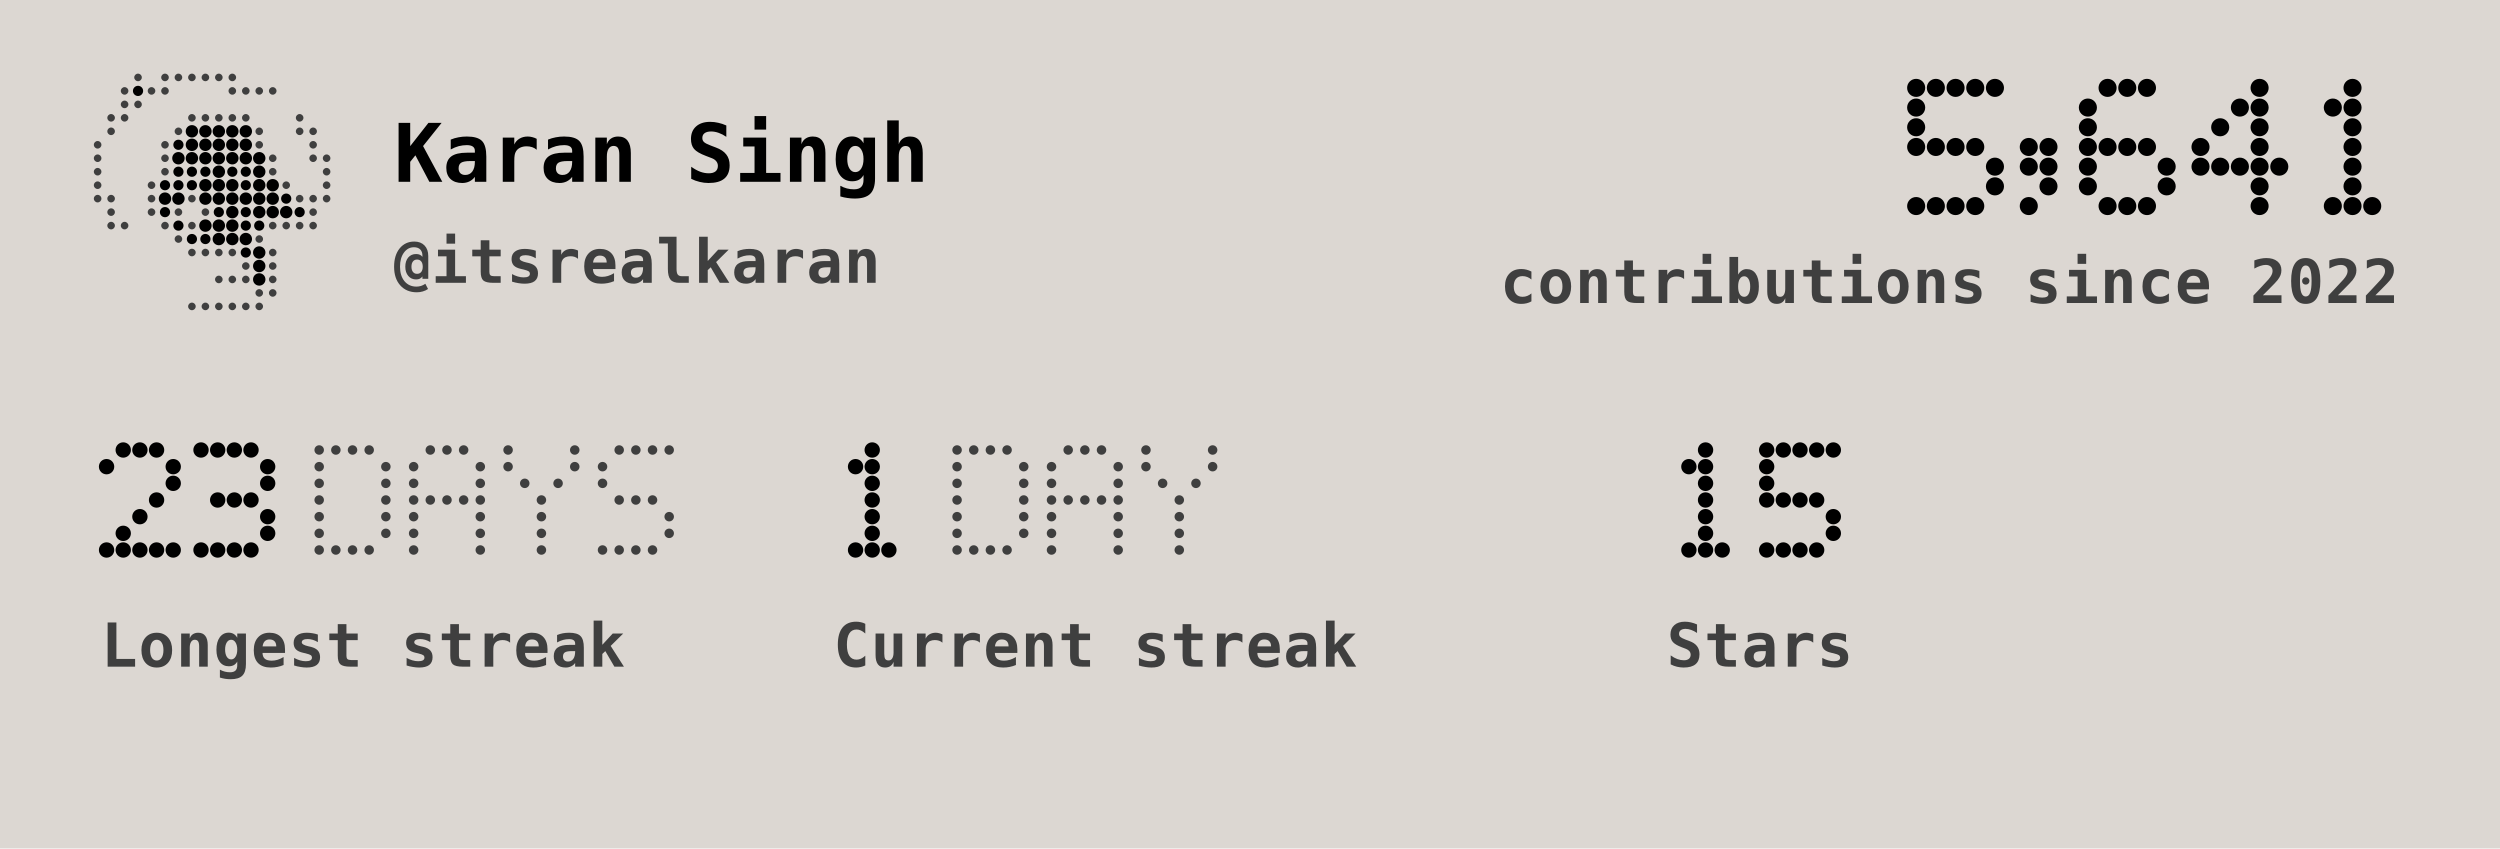
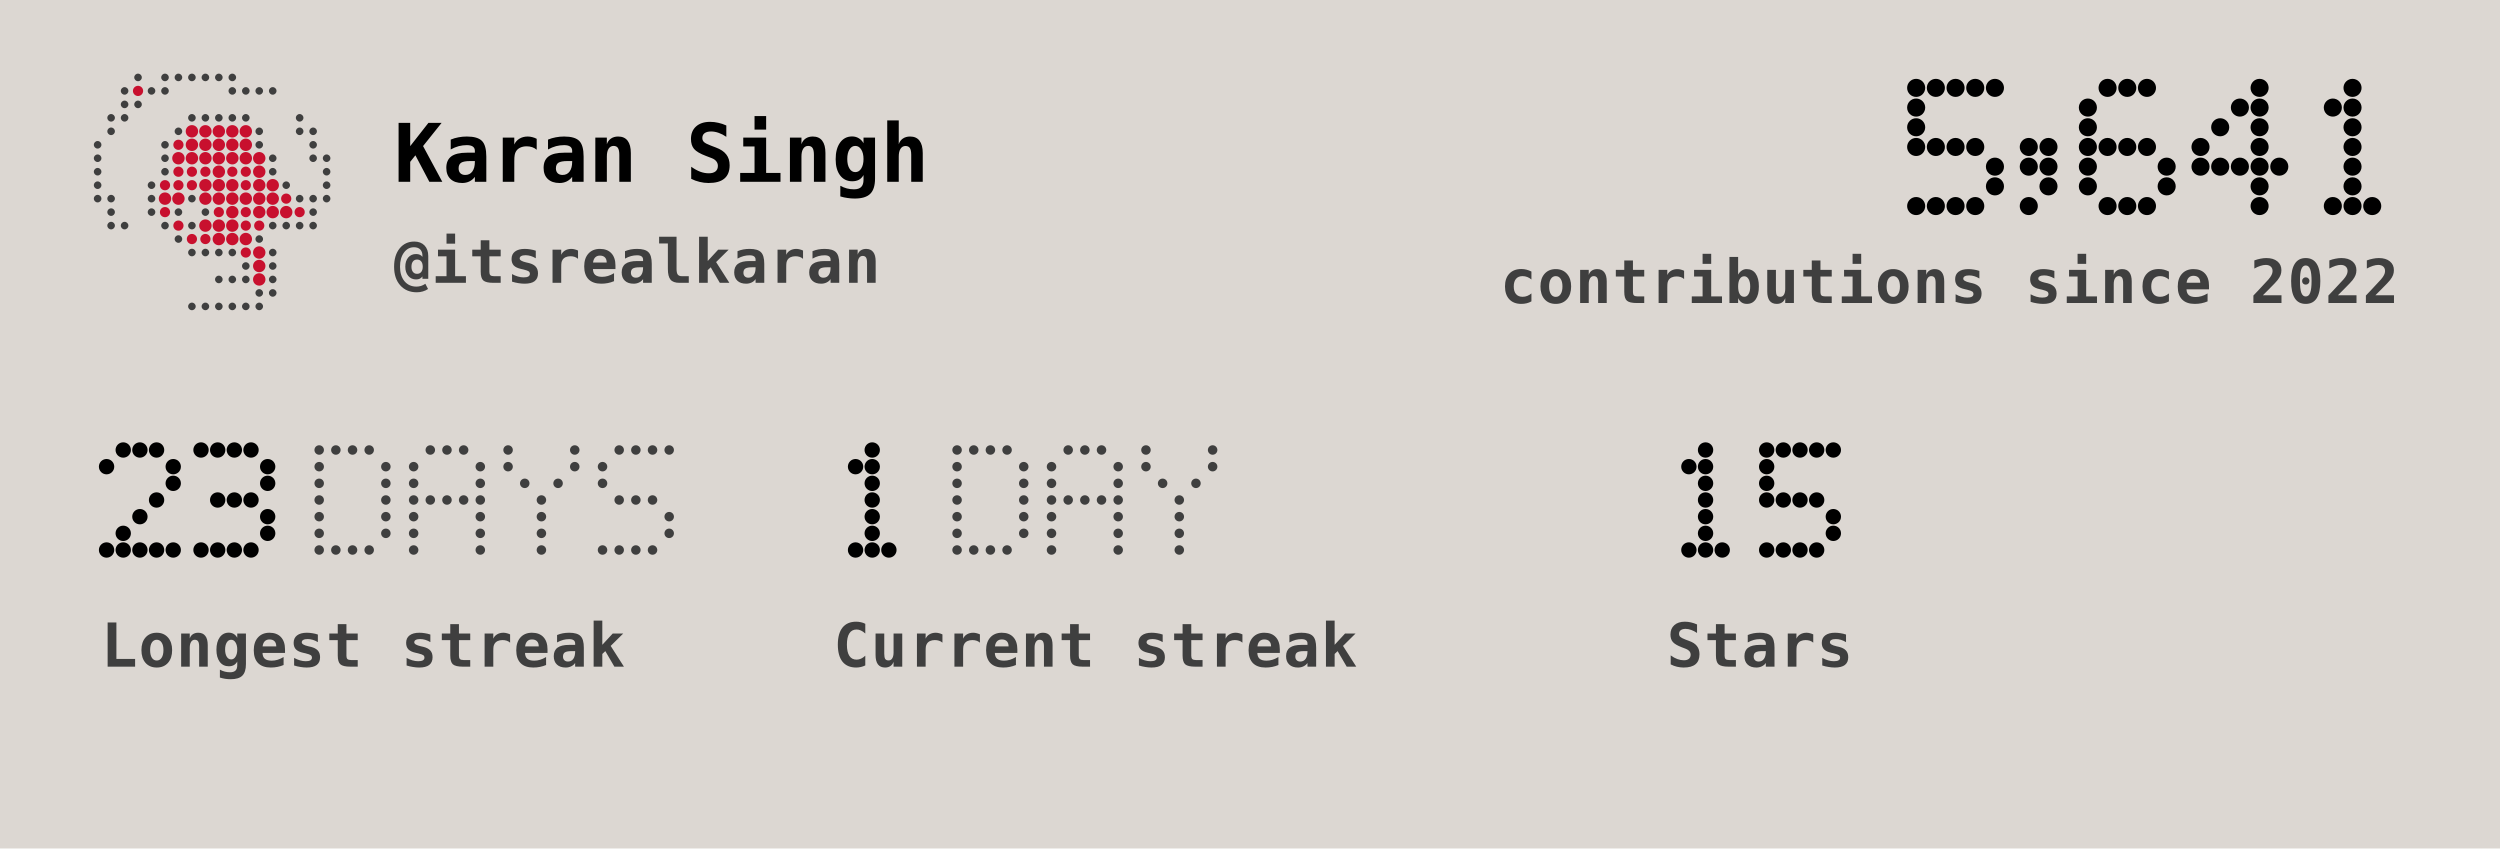
<svg xmlns="http://www.w3.org/2000/svg" width="495" height="168" viewBox="0 0 495 168" role="img">
  <rect width="495" height="168" fill="#DCD7D2" />
  <rect x="20" y="20" width="0" height="0" fill="#C8102E" />
  <circle cx="27.33" cy="15.33" r="0.75" fill="#3F3F3F" />
  <circle cx="32.67" cy="15.33" r="0.75" fill="#3F3F3F" />
  <circle cx="35.33" cy="15.33" r="0.75" fill="#3F3F3F" />
  <circle cx="38.00" cy="15.33" r="0.75" fill="#3F3F3F" />
  <circle cx="40.67" cy="15.33" r="0.75" fill="#3F3F3F" />
  <circle cx="43.33" cy="15.33" r="0.75" fill="#3F3F3F" />
  <circle cx="46.00" cy="15.33" r="0.75" fill="#3F3F3F" />
  <circle cx="24.67" cy="18.00" r="0.75" fill="#3F3F3F" />
-   <circle cx="27.33" cy="18.00" r="1.01" fill="#000000" />
+   <circle cx="27.33" cy="18.00" r="1.01" fill="#C8102E" />
  <circle cx="30.00" cy="18.00" r="0.75" fill="#3F3F3F" />
  <circle cx="32.67" cy="18.00" r="0.75" fill="#3F3F3F" />
  <circle cx="46.00" cy="18.00" r="0.75" fill="#3F3F3F" />
  <circle cx="48.67" cy="18.00" r="0.75" fill="#3F3F3F" />
  <circle cx="51.33" cy="18.00" r="0.75" fill="#3F3F3F" />
  <circle cx="54.00" cy="18.00" r="0.75" fill="#3F3F3F" />
  <circle cx="24.67" cy="20.67" r="0.75" fill="#3F3F3F" />
  <circle cx="27.33" cy="20.67" r="0.75" fill="#3F3F3F" />
  <circle cx="22.00" cy="23.33" r="0.75" fill="#3F3F3F" />
  <circle cx="24.67" cy="23.33" r="0.75" fill="#3F3F3F" />
  <circle cx="38.00" cy="23.33" r="0.75" fill="#3F3F3F" />
  <circle cx="40.67" cy="23.33" r="0.75" fill="#3F3F3F" />
  <circle cx="43.33" cy="23.33" r="0.75" fill="#3F3F3F" />
  <circle cx="46.00" cy="23.33" r="0.75" fill="#3F3F3F" />
  <circle cx="48.67" cy="23.33" r="0.75" fill="#3F3F3F" />
  <circle cx="59.33" cy="23.33" r="0.75" fill="#3F3F3F" />
  <circle cx="22.00" cy="26.00" r="0.75" fill="#3F3F3F" />
  <circle cx="35.33" cy="26.00" r="0.75" fill="#3F3F3F" />
-   <circle cx="38.00" cy="26.00" r="1.23" fill="#000000" />
-   <circle cx="40.67" cy="26.00" r="1.23" fill="#000000" />
-   <circle cx="43.33" cy="26.00" r="1.23" fill="#000000" />
-   <circle cx="46.00" cy="26.00" r="1.23" fill="#000000" />
-   <circle cx="48.67" cy="26.00" r="1.23" fill="#000000" />
+   <circle cx="38.00" cy="26.00" r="1.23" fill="#C8102E" />
+   <circle cx="40.67" cy="26.00" r="1.23" fill="#C8102E" />
+   <circle cx="43.33" cy="26.00" r="1.23" fill="#C8102E" />
+   <circle cx="46.00" cy="26.00" r="1.23" fill="#C8102E" />
+   <circle cx="48.67" cy="26.00" r="1.23" fill="#C8102E" />
  <circle cx="51.33" cy="26.00" r="0.75" fill="#3F3F3F" />
  <circle cx="59.33" cy="26.00" r="0.75" fill="#3F3F3F" />
  <circle cx="62.00" cy="26.00" r="0.75" fill="#3F3F3F" />
  <circle cx="19.33" cy="28.67" r="0.75" fill="#3F3F3F" />
  <circle cx="32.67" cy="28.67" r="0.75" fill="#3F3F3F" />
-   <circle cx="35.33" cy="28.67" r="1.01" fill="#000000" />
-   <circle cx="38.00" cy="28.67" r="1.23" fill="#000000" />
-   <circle cx="40.67" cy="28.67" r="1.23" fill="#000000" />
-   <circle cx="43.33" cy="28.67" r="1.23" fill="#000000" />
-   <circle cx="46.00" cy="28.67" r="1.23" fill="#000000" />
-   <circle cx="48.67" cy="28.67" r="1.23" fill="#000000" />
+   <circle cx="35.33" cy="28.67" r="1.01" fill="#C8102E" />
+   <circle cx="38.00" cy="28.67" r="1.23" fill="#C8102E" />
+   <circle cx="40.67" cy="28.67" r="1.23" fill="#C8102E" />
+   <circle cx="43.33" cy="28.67" r="1.23" fill="#C8102E" />
+   <circle cx="46.00" cy="28.67" r="1.23" fill="#C8102E" />
+   <circle cx="48.67" cy="28.67" r="1.23" fill="#C8102E" />
  <circle cx="51.33" cy="28.67" r="0.75" fill="#3F3F3F" />
  <circle cx="62.00" cy="28.67" r="0.75" fill="#3F3F3F" />
  <circle cx="19.33" cy="31.33" r="0.75" fill="#3F3F3F" />
  <circle cx="32.67" cy="31.33" r="0.75" fill="#3F3F3F" />
-   <circle cx="35.33" cy="31.33" r="1.23" fill="#000000" />
-   <circle cx="38.00" cy="31.33" r="1.23" fill="#000000" />
-   <circle cx="40.67" cy="31.33" r="1.23" fill="#000000" />
-   <circle cx="43.33" cy="31.33" r="1.23" fill="#000000" />
-   <circle cx="46.00" cy="31.33" r="1.23" fill="#000000" />
-   <circle cx="48.67" cy="31.33" r="1.23" fill="#000000" />
-   <circle cx="51.33" cy="31.33" r="1.23" fill="#000000" />
+   <circle cx="35.33" cy="31.33" r="1.23" fill="#C8102E" />
+   <circle cx="38.00" cy="31.33" r="1.23" fill="#C8102E" />
+   <circle cx="40.67" cy="31.33" r="1.23" fill="#C8102E" />
+   <circle cx="43.33" cy="31.33" r="1.23" fill="#C8102E" />
+   <circle cx="46.00" cy="31.33" r="1.23" fill="#C8102E" />
+   <circle cx="48.67" cy="31.33" r="1.23" fill="#C8102E" />
+   <circle cx="51.33" cy="31.33" r="1.23" fill="#C8102E" />
  <circle cx="54.00" cy="31.33" r="0.75" fill="#3F3F3F" />
  <circle cx="62.00" cy="31.33" r="0.75" fill="#3F3F3F" />
  <circle cx="64.67" cy="31.33" r="0.75" fill="#3F3F3F" />
  <circle cx="19.33" cy="34.00" r="0.75" fill="#3F3F3F" />
  <circle cx="32.67" cy="34.00" r="0.75" fill="#3F3F3F" />
-   <circle cx="35.33" cy="34.00" r="1.01" fill="#000000" />
-   <circle cx="38.00" cy="34.00" r="1.01" fill="#000000" />
-   <circle cx="40.67" cy="34.00" r="1.01" fill="#000000" />
-   <circle cx="43.33" cy="34.00" r="1.23" fill="#000000" />
-   <circle cx="46.00" cy="34.00" r="1.01" fill="#000000" />
-   <circle cx="48.67" cy="34.00" r="1.01" fill="#000000" />
-   <circle cx="51.33" cy="34.00" r="1.23" fill="#000000" />
+   <circle cx="35.33" cy="34.00" r="1.01" fill="#C8102E" />
+   <circle cx="38.00" cy="34.00" r="1.01" fill="#C8102E" />
+   <circle cx="40.67" cy="34.00" r="1.01" fill="#C8102E" />
+   <circle cx="43.33" cy="34.00" r="1.23" fill="#C8102E" />
+   <circle cx="46.00" cy="34.00" r="1.01" fill="#C8102E" />
+   <circle cx="48.67" cy="34.00" r="1.01" fill="#C8102E" />
+   <circle cx="51.33" cy="34.00" r="1.23" fill="#C8102E" />
  <circle cx="54.00" cy="34.00" r="0.75" fill="#3F3F3F" />
  <circle cx="64.67" cy="34.00" r="0.75" fill="#3F3F3F" />
  <circle cx="19.33" cy="36.67" r="0.75" fill="#3F3F3F" />
  <circle cx="30.00" cy="36.67" r="0.75" fill="#3F3F3F" />
-   <circle cx="32.67" cy="36.67" r="1.01" fill="#000000" />
-   <circle cx="35.33" cy="36.67" r="1.01" fill="#000000" />
-   <circle cx="38.00" cy="36.67" r="1.01" fill="#000000" />
-   <circle cx="40.67" cy="36.67" r="1.23" fill="#000000" />
-   <circle cx="43.33" cy="36.67" r="1.23" fill="#000000" />
-   <circle cx="46.00" cy="36.67" r="1.23" fill="#000000" />
-   <circle cx="48.67" cy="36.67" r="1.01" fill="#000000" />
-   <circle cx="51.33" cy="36.67" r="1.23" fill="#000000" />
-   <circle cx="54.00" cy="36.67" r="1.23" fill="#000000" />
+   <circle cx="32.67" cy="36.67" r="1.01" fill="#C8102E" />
+   <circle cx="35.33" cy="36.67" r="1.01" fill="#C8102E" />
+   <circle cx="38.00" cy="36.67" r="1.01" fill="#C8102E" />
+   <circle cx="40.67" cy="36.67" r="1.23" fill="#C8102E" />
+   <circle cx="43.33" cy="36.67" r="1.23" fill="#C8102E" />
+   <circle cx="46.00" cy="36.67" r="1.23" fill="#C8102E" />
+   <circle cx="48.67" cy="36.67" r="1.01" fill="#C8102E" />
+   <circle cx="51.33" cy="36.67" r="1.23" fill="#C8102E" />
+   <circle cx="54.00" cy="36.67" r="1.23" fill="#C8102E" />
  <circle cx="56.67" cy="36.67" r="0.75" fill="#3F3F3F" />
  <circle cx="64.67" cy="36.67" r="0.75" fill="#3F3F3F" />
  <circle cx="19.33" cy="39.33" r="0.75" fill="#3F3F3F" />
  <circle cx="22.00" cy="39.33" r="0.75" fill="#3F3F3F" />
  <circle cx="30.00" cy="39.33" r="0.75" fill="#3F3F3F" />
-   <circle cx="32.67" cy="39.33" r="1.23" fill="#000000" />
-   <circle cx="35.33" cy="39.33" r="1.23" fill="#000000" />
+   <circle cx="32.67" cy="39.33" r="1.23" fill="#C8102E" />
+   <circle cx="35.33" cy="39.33" r="1.23" fill="#C8102E" />
  <circle cx="38.00" cy="39.33" r="0.75" fill="#3F3F3F" />
-   <circle cx="40.67" cy="39.33" r="1.23" fill="#000000" />
-   <circle cx="43.33" cy="39.33" r="1.23" fill="#000000" />
-   <circle cx="46.00" cy="39.33" r="1.23" fill="#000000" />
-   <circle cx="48.67" cy="39.33" r="1.23" fill="#000000" />
-   <circle cx="51.33" cy="39.33" r="1.23" fill="#000000" />
-   <circle cx="54.00" cy="39.33" r="1.23" fill="#000000" />
-   <circle cx="56.67" cy="39.33" r="1.01" fill="#000000" />
+   <circle cx="40.67" cy="39.33" r="1.23" fill="#C8102E" />
+   <circle cx="43.33" cy="39.33" r="1.23" fill="#C8102E" />
+   <circle cx="46.00" cy="39.33" r="1.23" fill="#C8102E" />
+   <circle cx="48.67" cy="39.33" r="1.23" fill="#C8102E" />
+   <circle cx="51.33" cy="39.33" r="1.23" fill="#C8102E" />
+   <circle cx="54.00" cy="39.33" r="1.23" fill="#C8102E" />
+   <circle cx="56.67" cy="39.33" r="1.01" fill="#C8102E" />
  <circle cx="59.33" cy="39.33" r="0.75" fill="#3F3F3F" />
  <circle cx="62.00" cy="39.33" r="0.75" fill="#3F3F3F" />
  <circle cx="64.67" cy="39.33" r="0.75" fill="#3F3F3F" />
  <circle cx="22.00" cy="42.00" r="0.75" fill="#3F3F3F" />
  <circle cx="30.00" cy="42.00" r="0.75" fill="#3F3F3F" />
-   <circle cx="32.67" cy="42.00" r="1.01" fill="#000000" />
+   <circle cx="32.67" cy="42.00" r="1.01" fill="#C8102E" />
  <circle cx="35.33" cy="42.00" r="0.75" fill="#3F3F3F" />
  <circle cx="40.67" cy="42.00" r="0.75" fill="#3F3F3F" />
-   <circle cx="43.33" cy="42.00" r="1.01" fill="#000000" />
-   <circle cx="46.00" cy="42.00" r="1.23" fill="#000000" />
-   <circle cx="48.67" cy="42.00" r="1.01" fill="#000000" />
-   <circle cx="51.33" cy="42.00" r="1.23" fill="#000000" />
-   <circle cx="54.00" cy="42.00" r="1.23" fill="#000000" />
-   <circle cx="56.67" cy="42.00" r="1.23" fill="#000000" />
-   <circle cx="59.33" cy="42.00" r="1.01" fill="#000000" />
+   <circle cx="43.33" cy="42.00" r="1.01" fill="#C8102E" />
+   <circle cx="46.00" cy="42.00" r="1.23" fill="#C8102E" />
+   <circle cx="48.67" cy="42.00" r="1.01" fill="#C8102E" />
+   <circle cx="51.33" cy="42.00" r="1.23" fill="#C8102E" />
+   <circle cx="54.00" cy="42.00" r="1.23" fill="#C8102E" />
+   <circle cx="56.67" cy="42.00" r="1.23" fill="#C8102E" />
+   <circle cx="59.33" cy="42.00" r="1.01" fill="#C8102E" />
  <circle cx="62.00" cy="42.00" r="0.75" fill="#3F3F3F" />
  <circle cx="22.00" cy="44.67" r="0.75" fill="#3F3F3F" />
  <circle cx="24.67" cy="44.67" r="0.75" fill="#3F3F3F" />
  <circle cx="32.67" cy="44.67" r="0.75" fill="#3F3F3F" />
-   <circle cx="35.33" cy="44.67" r="1.01" fill="#000000" />
+   <circle cx="35.33" cy="44.67" r="1.01" fill="#C8102E" />
  <circle cx="38.00" cy="44.67" r="0.75" fill="#3F3F3F" />
-   <circle cx="40.67" cy="44.67" r="1.23" fill="#000000" />
-   <circle cx="43.33" cy="44.67" r="1.23" fill="#000000" />
-   <circle cx="46.00" cy="44.67" r="1.23" fill="#000000" />
-   <circle cx="48.67" cy="44.67" r="1.01" fill="#000000" />
-   <circle cx="51.33" cy="44.67" r="1.01" fill="#000000" />
+   <circle cx="40.67" cy="44.67" r="1.23" fill="#C8102E" />
+   <circle cx="43.33" cy="44.67" r="1.23" fill="#C8102E" />
+   <circle cx="46.00" cy="44.67" r="1.23" fill="#C8102E" />
+   <circle cx="48.67" cy="44.67" r="1.01" fill="#C8102E" />
+   <circle cx="51.33" cy="44.67" r="1.01" fill="#C8102E" />
  <circle cx="54.00" cy="44.67" r="0.75" fill="#3F3F3F" />
  <circle cx="56.67" cy="44.67" r="0.75" fill="#3F3F3F" />
  <circle cx="59.33" cy="44.67" r="0.75" fill="#3F3F3F" />
  <circle cx="62.00" cy="44.67" r="0.75" fill="#3F3F3F" />
  <circle cx="35.33" cy="47.33" r="0.75" fill="#3F3F3F" />
-   <circle cx="38.00" cy="47.33" r="1.01" fill="#000000" />
-   <circle cx="40.67" cy="47.33" r="1.01" fill="#000000" />
-   <circle cx="43.33" cy="47.33" r="1.23" fill="#000000" />
-   <circle cx="46.00" cy="47.33" r="1.23" fill="#000000" />
-   <circle cx="48.67" cy="47.33" r="1.23" fill="#000000" />
+   <circle cx="38.00" cy="47.33" r="1.01" fill="#C8102E" />
+   <circle cx="40.67" cy="47.33" r="1.01" fill="#C8102E" />
+   <circle cx="43.33" cy="47.33" r="1.23" fill="#C8102E" />
+   <circle cx="46.00" cy="47.33" r="1.23" fill="#C8102E" />
+   <circle cx="48.67" cy="47.33" r="1.23" fill="#C8102E" />
  <circle cx="51.33" cy="47.33" r="0.75" fill="#3F3F3F" />
  <circle cx="38.00" cy="50.00" r="0.75" fill="#3F3F3F" />
  <circle cx="40.67" cy="50.00" r="0.75" fill="#3F3F3F" />
  <circle cx="43.33" cy="50.00" r="0.75" fill="#3F3F3F" />
  <circle cx="46.00" cy="50.00" r="0.75" fill="#3F3F3F" />
-   <circle cx="48.67" cy="50.00" r="1.01" fill="#000000" />
-   <circle cx="51.33" cy="50.00" r="1.23" fill="#000000" />
+   <circle cx="48.67" cy="50.00" r="1.01" fill="#C8102E" />
+   <circle cx="51.33" cy="50.00" r="1.23" fill="#C8102E" />
  <circle cx="54.00" cy="50.00" r="0.75" fill="#3F3F3F" />
  <circle cx="48.67" cy="52.67" r="0.75" fill="#3F3F3F" />
-   <circle cx="51.33" cy="52.67" r="1.23" fill="#000000" />
+   <circle cx="51.33" cy="52.67" r="1.23" fill="#C8102E" />
  <circle cx="54.00" cy="52.67" r="0.75" fill="#3F3F3F" />
  <circle cx="43.33" cy="55.33" r="0.75" fill="#3F3F3F" />
  <circle cx="46.00" cy="55.33" r="0.75" fill="#3F3F3F" />
  <circle cx="48.67" cy="55.33" r="0.75" fill="#3F3F3F" />
-   <circle cx="51.33" cy="55.33" r="1.23" fill="#000000" />
+   <circle cx="51.33" cy="55.33" r="1.23" fill="#C8102E" />
  <circle cx="54.00" cy="55.33" r="0.75" fill="#3F3F3F" />
  <circle cx="51.33" cy="58.00" r="0.75" fill="#3F3F3F" />
  <circle cx="54.00" cy="58.00" r="0.75" fill="#3F3F3F" />
  <circle cx="38.00" cy="60.67" r="0.75" fill="#3F3F3F" />
  <circle cx="40.67" cy="60.67" r="0.75" fill="#3F3F3F" />
  <circle cx="43.33" cy="60.67" r="0.75" fill="#3F3F3F" />
  <circle cx="46.00" cy="60.67" r="0.75" fill="#3F3F3F" />
  <circle cx="48.67" cy="60.67" r="0.75" fill="#3F3F3F" />
  <circle cx="51.33" cy="60.67" r="0.75" fill="#3F3F3F" />
  <text x="78" y="36" fill="#000000" text-anchor="start" font-family="ui-monospace, Geist Mono, monospace" font-weight="700" font-size="16" letter-spacing="0" dominant-baseline="auto">Karan Singh</text>
  <text x="78" y="56" fill="#3F3F3F" text-anchor="start" font-family="ui-monospace, Geist Mono, monospace" font-weight="700" font-size="12" letter-spacing="0.2" dominant-baseline="auto">@itsrealkaran</text>
  <circle cx="379.4" cy="17.4" r="1.79" fill="#000000" />
  <circle cx="383.3" cy="17.4" r="1.79" fill="#000000" />
  <circle cx="387.2" cy="17.4" r="1.79" fill="#000000" />
  <circle cx="391.1" cy="17.4" r="1.79" fill="#000000" />
  <circle cx="395.0" cy="17.4" r="1.79" fill="#000000" />
  <circle cx="379.4" cy="21.3" r="1.79" fill="#000000" />
  <circle cx="379.4" cy="25.2" r="1.79" fill="#000000" />
  <circle cx="379.4" cy="29.1" r="1.79" fill="#000000" />
  <circle cx="383.3" cy="29.1" r="1.79" fill="#000000" />
  <circle cx="387.2" cy="29.1" r="1.79" fill="#000000" />
  <circle cx="391.1" cy="29.1" r="1.79" fill="#000000" />
  <circle cx="395.0" cy="33.0" r="1.79" fill="#000000" />
  <circle cx="395.0" cy="36.9" r="1.79" fill="#000000" />
  <circle cx="379.4" cy="40.8" r="1.79" fill="#000000" />
  <circle cx="383.3" cy="40.8" r="1.79" fill="#000000" />
  <circle cx="387.2" cy="40.8" r="1.79" fill="#000000" />
  <circle cx="391.1" cy="40.8" r="1.79" fill="#000000" />
  <circle cx="401.7" cy="29.1" r="1.79" fill="#000000" />
  <circle cx="405.6" cy="29.1" r="1.79" fill="#000000" />
  <circle cx="401.7" cy="33.0" r="1.79" fill="#000000" />
  <circle cx="405.6" cy="33.0" r="1.79" fill="#000000" />
  <circle cx="405.6" cy="36.9" r="1.79" fill="#000000" />
  <circle cx="401.7" cy="40.8" r="1.79" fill="#000000" />
  <circle cx="417.3" cy="17.4" r="1.79" fill="#000000" />
  <circle cx="421.2" cy="17.4" r="1.79" fill="#000000" />
  <circle cx="425.1" cy="17.4" r="1.79" fill="#000000" />
  <circle cx="413.4" cy="21.3" r="1.79" fill="#000000" />
  <circle cx="413.4" cy="25.2" r="1.79" fill="#000000" />
  <circle cx="413.4" cy="29.1" r="1.79" fill="#000000" />
  <circle cx="417.3" cy="29.1" r="1.79" fill="#000000" />
  <circle cx="421.2" cy="29.1" r="1.79" fill="#000000" />
  <circle cx="425.1" cy="29.1" r="1.79" fill="#000000" />
  <circle cx="413.4" cy="33.0" r="1.79" fill="#000000" />
  <circle cx="429.0" cy="33.0" r="1.79" fill="#000000" />
  <circle cx="413.4" cy="36.9" r="1.79" fill="#000000" />
  <circle cx="429.0" cy="36.9" r="1.79" fill="#000000" />
  <circle cx="417.3" cy="40.8" r="1.79" fill="#000000" />
  <circle cx="421.2" cy="40.8" r="1.79" fill="#000000" />
  <circle cx="425.1" cy="40.8" r="1.79" fill="#000000" />
  <circle cx="447.4" cy="17.4" r="1.79" fill="#000000" />
  <circle cx="443.5" cy="21.3" r="1.79" fill="#000000" />
  <circle cx="447.4" cy="21.3" r="1.79" fill="#000000" />
  <circle cx="439.6" cy="25.2" r="1.79" fill="#000000" />
  <circle cx="447.4" cy="25.2" r="1.79" fill="#000000" />
  <circle cx="435.7" cy="29.1" r="1.79" fill="#000000" />
  <circle cx="447.4" cy="29.1" r="1.79" fill="#000000" />
  <circle cx="435.7" cy="33.0" r="1.79" fill="#000000" />
  <circle cx="439.6" cy="33.0" r="1.79" fill="#000000" />
  <circle cx="443.5" cy="33.0" r="1.79" fill="#000000" />
  <circle cx="447.4" cy="33.0" r="1.79" fill="#000000" />
  <circle cx="451.3" cy="33.0" r="1.79" fill="#000000" />
  <circle cx="447.4" cy="36.9" r="1.79" fill="#000000" />
  <circle cx="447.4" cy="40.8" r="1.79" fill="#000000" />
  <circle cx="465.8" cy="17.4" r="1.79" fill="#000000" />
  <circle cx="461.9" cy="21.3" r="1.79" fill="#000000" />
  <circle cx="465.8" cy="21.3" r="1.79" fill="#000000" />
  <circle cx="465.8" cy="25.2" r="1.79" fill="#000000" />
  <circle cx="465.8" cy="29.1" r="1.79" fill="#000000" />
  <circle cx="465.8" cy="33.0" r="1.79" fill="#000000" />
  <circle cx="465.8" cy="36.9" r="1.79" fill="#000000" />
  <circle cx="461.9" cy="40.8" r="1.79" fill="#000000" />
  <circle cx="465.8" cy="40.8" r="1.79" fill="#000000" />
  <circle cx="469.7" cy="40.8" r="1.79" fill="#000000" />
  <text x="475" y="60" fill="#3F3F3F" text-anchor="end" font-family="ui-monospace, Geist Mono, monospace" font-weight="700" font-size="12" letter-spacing="0.2" dominant-baseline="auto">contributions since 2022</text>
  <circle cx="24.4" cy="89.1" r="1.52" fill="#000000" />
  <circle cx="27.7" cy="89.1" r="1.52" fill="#000000" />
  <circle cx="31.0" cy="89.1" r="1.52" fill="#000000" />
  <circle cx="21.1" cy="92.4" r="1.52" fill="#000000" />
  <circle cx="34.3" cy="92.4" r="1.52" fill="#000000" />
  <circle cx="34.3" cy="95.7" r="1.52" fill="#000000" />
  <circle cx="31.0" cy="99.0" r="1.52" fill="#000000" />
  <circle cx="27.7" cy="102.3" r="1.52" fill="#000000" />
  <circle cx="24.4" cy="105.6" r="1.52" fill="#000000" />
  <circle cx="21.1" cy="108.9" r="1.52" fill="#000000" />
  <circle cx="24.4" cy="108.9" r="1.52" fill="#000000" />
  <circle cx="27.7" cy="108.9" r="1.52" fill="#000000" />
  <circle cx="31.0" cy="108.9" r="1.52" fill="#000000" />
  <circle cx="34.3" cy="108.9" r="1.52" fill="#000000" />
  <circle cx="39.8" cy="89.1" r="1.52" fill="#000000" />
  <circle cx="43.1" cy="89.1" r="1.52" fill="#000000" />
  <circle cx="46.4" cy="89.1" r="1.52" fill="#000000" />
  <circle cx="49.7" cy="89.1" r="1.52" fill="#000000" />
  <circle cx="53.0" cy="92.4" r="1.52" fill="#000000" />
  <circle cx="53.0" cy="95.7" r="1.52" fill="#000000" />
  <circle cx="43.1" cy="99.0" r="1.52" fill="#000000" />
  <circle cx="46.4" cy="99.0" r="1.52" fill="#000000" />
  <circle cx="49.7" cy="99.0" r="1.52" fill="#000000" />
  <circle cx="53.0" cy="102.3" r="1.52" fill="#000000" />
  <circle cx="53.0" cy="105.6" r="1.52" fill="#000000" />
  <circle cx="39.8" cy="108.9" r="1.52" fill="#000000" />
  <circle cx="43.1" cy="108.9" r="1.52" fill="#000000" />
  <circle cx="46.4" cy="108.9" r="1.52" fill="#000000" />
  <circle cx="49.7" cy="108.9" r="1.52" fill="#000000" />
  <circle cx="63.2" cy="89.1" r="0.94" fill="#3F3F3F" />
  <circle cx="66.5" cy="89.1" r="0.94" fill="#3F3F3F" />
  <circle cx="69.8" cy="89.1" r="0.94" fill="#3F3F3F" />
  <circle cx="73.1" cy="89.1" r="0.94" fill="#3F3F3F" />
  <circle cx="63.2" cy="92.4" r="0.94" fill="#3F3F3F" />
  <circle cx="76.4" cy="92.4" r="0.94" fill="#3F3F3F" />
  <circle cx="63.2" cy="95.7" r="0.94" fill="#3F3F3F" />
  <circle cx="76.4" cy="95.7" r="0.94" fill="#3F3F3F" />
  <circle cx="63.2" cy="99.0" r="0.94" fill="#3F3F3F" />
  <circle cx="76.4" cy="99.0" r="0.94" fill="#3F3F3F" />
  <circle cx="63.2" cy="102.3" r="0.94" fill="#3F3F3F" />
  <circle cx="76.4" cy="102.3" r="0.94" fill="#3F3F3F" />
  <circle cx="63.2" cy="105.6" r="0.94" fill="#3F3F3F" />
  <circle cx="76.4" cy="105.6" r="0.94" fill="#3F3F3F" />
  <circle cx="63.2" cy="108.9" r="0.94" fill="#3F3F3F" />
  <circle cx="66.5" cy="108.9" r="0.94" fill="#3F3F3F" />
  <circle cx="69.8" cy="108.9" r="0.94" fill="#3F3F3F" />
  <circle cx="73.1" cy="108.9" r="0.94" fill="#3F3F3F" />
  <circle cx="85.2" cy="89.1" r="0.94" fill="#3F3F3F" />
  <circle cx="88.5" cy="89.1" r="0.94" fill="#3F3F3F" />
  <circle cx="91.8" cy="89.1" r="0.94" fill="#3F3F3F" />
  <circle cx="81.9" cy="92.4" r="0.94" fill="#3F3F3F" />
  <circle cx="95.1" cy="92.4" r="0.94" fill="#3F3F3F" />
  <circle cx="81.9" cy="95.7" r="0.94" fill="#3F3F3F" />
  <circle cx="95.1" cy="95.7" r="0.94" fill="#3F3F3F" />
  <circle cx="81.9" cy="99.0" r="0.94" fill="#3F3F3F" />
  <circle cx="85.2" cy="99.0" r="0.94" fill="#3F3F3F" />
  <circle cx="88.5" cy="99.0" r="0.94" fill="#3F3F3F" />
  <circle cx="91.8" cy="99.0" r="0.94" fill="#3F3F3F" />
  <circle cx="95.1" cy="99.0" r="0.94" fill="#3F3F3F" />
  <circle cx="81.9" cy="102.3" r="0.94" fill="#3F3F3F" />
  <circle cx="95.1" cy="102.3" r="0.94" fill="#3F3F3F" />
  <circle cx="81.9" cy="105.6" r="0.94" fill="#3F3F3F" />
  <circle cx="95.1" cy="105.6" r="0.94" fill="#3F3F3F" />
  <circle cx="81.9" cy="108.9" r="0.94" fill="#3F3F3F" />
  <circle cx="95.1" cy="108.9" r="0.94" fill="#3F3F3F" />
  <circle cx="100.6" cy="89.1" r="0.94" fill="#3F3F3F" />
  <circle cx="113.8" cy="89.1" r="0.94" fill="#3F3F3F" />
  <circle cx="100.6" cy="92.4" r="0.94" fill="#3F3F3F" />
  <circle cx="113.8" cy="92.4" r="0.94" fill="#3F3F3F" />
  <circle cx="103.9" cy="95.7" r="0.94" fill="#3F3F3F" />
  <circle cx="110.5" cy="95.7" r="0.94" fill="#3F3F3F" />
  <circle cx="107.2" cy="99.0" r="0.94" fill="#3F3F3F" />
  <circle cx="107.2" cy="102.3" r="0.94" fill="#3F3F3F" />
  <circle cx="107.2" cy="105.6" r="0.94" fill="#3F3F3F" />
  <circle cx="107.2" cy="108.9" r="0.94" fill="#3F3F3F" />
  <circle cx="122.6" cy="89.1" r="0.94" fill="#3F3F3F" />
  <circle cx="125.9" cy="89.1" r="0.94" fill="#3F3F3F" />
  <circle cx="129.2" cy="89.1" r="0.94" fill="#3F3F3F" />
  <circle cx="132.5" cy="89.1" r="0.94" fill="#3F3F3F" />
  <circle cx="119.3" cy="92.4" r="0.94" fill="#3F3F3F" />
  <circle cx="119.3" cy="95.7" r="0.94" fill="#3F3F3F" />
  <circle cx="122.6" cy="99.0" r="0.94" fill="#3F3F3F" />
  <circle cx="125.9" cy="99.0" r="0.94" fill="#3F3F3F" />
  <circle cx="129.2" cy="99.0" r="0.94" fill="#3F3F3F" />
  <circle cx="132.5" cy="102.3" r="0.94" fill="#3F3F3F" />
  <circle cx="132.5" cy="105.6" r="0.94" fill="#3F3F3F" />
  <circle cx="119.3" cy="108.9" r="0.94" fill="#3F3F3F" />
  <circle cx="122.6" cy="108.9" r="0.94" fill="#3F3F3F" />
  <circle cx="125.9" cy="108.9" r="0.94" fill="#3F3F3F" />
  <circle cx="129.2" cy="108.9" r="0.94" fill="#3F3F3F" />
  <text x="20" y="132" fill="#3F3F3F" text-anchor="start" font-family="ui-monospace, Geist Mono, monospace" font-weight="700" font-size="12" letter-spacing="0.2" dominant-baseline="auto">Longest streak</text>
  <circle cx="172.7" cy="89.1" r="1.52" fill="#000000" />
  <circle cx="169.4" cy="92.4" r="1.52" fill="#000000" />
  <circle cx="172.7" cy="92.4" r="1.52" fill="#000000" />
  <circle cx="172.7" cy="95.7" r="1.52" fill="#000000" />
  <circle cx="172.7" cy="99.0" r="1.52" fill="#000000" />
  <circle cx="172.7" cy="102.3" r="1.52" fill="#000000" />
  <circle cx="172.7" cy="105.6" r="1.52" fill="#000000" />
  <circle cx="169.4" cy="108.9" r="1.52" fill="#000000" />
  <circle cx="172.7" cy="108.9" r="1.52" fill="#000000" />
  <circle cx="176.0" cy="108.9" r="1.52" fill="#000000" />
  <circle cx="189.5" cy="89.1" r="0.94" fill="#3F3F3F" />
  <circle cx="192.8" cy="89.1" r="0.94" fill="#3F3F3F" />
  <circle cx="196.1" cy="89.1" r="0.94" fill="#3F3F3F" />
  <circle cx="199.4" cy="89.1" r="0.94" fill="#3F3F3F" />
  <circle cx="189.5" cy="92.4" r="0.94" fill="#3F3F3F" />
  <circle cx="202.7" cy="92.4" r="0.94" fill="#3F3F3F" />
  <circle cx="189.5" cy="95.7" r="0.94" fill="#3F3F3F" />
  <circle cx="202.7" cy="95.7" r="0.94" fill="#3F3F3F" />
  <circle cx="189.5" cy="99.0" r="0.94" fill="#3F3F3F" />
  <circle cx="202.7" cy="99.0" r="0.94" fill="#3F3F3F" />
  <circle cx="189.5" cy="102.3" r="0.94" fill="#3F3F3F" />
  <circle cx="202.7" cy="102.3" r="0.94" fill="#3F3F3F" />
  <circle cx="189.5" cy="105.6" r="0.94" fill="#3F3F3F" />
  <circle cx="202.7" cy="105.6" r="0.94" fill="#3F3F3F" />
  <circle cx="189.5" cy="108.9" r="0.94" fill="#3F3F3F" />
  <circle cx="192.8" cy="108.9" r="0.94" fill="#3F3F3F" />
  <circle cx="196.1" cy="108.9" r="0.94" fill="#3F3F3F" />
  <circle cx="199.4" cy="108.9" r="0.94" fill="#3F3F3F" />
  <circle cx="211.5" cy="89.1" r="0.94" fill="#3F3F3F" />
  <circle cx="214.8" cy="89.1" r="0.94" fill="#3F3F3F" />
  <circle cx="218.1" cy="89.1" r="0.94" fill="#3F3F3F" />
  <circle cx="208.2" cy="92.4" r="0.94" fill="#3F3F3F" />
  <circle cx="221.4" cy="92.4" r="0.94" fill="#3F3F3F" />
  <circle cx="208.2" cy="95.7" r="0.94" fill="#3F3F3F" />
  <circle cx="221.4" cy="95.7" r="0.94" fill="#3F3F3F" />
  <circle cx="208.2" cy="99.0" r="0.94" fill="#3F3F3F" />
  <circle cx="211.5" cy="99.0" r="0.94" fill="#3F3F3F" />
  <circle cx="214.8" cy="99.0" r="0.94" fill="#3F3F3F" />
  <circle cx="218.1" cy="99.0" r="0.94" fill="#3F3F3F" />
  <circle cx="221.4" cy="99.0" r="0.94" fill="#3F3F3F" />
  <circle cx="208.2" cy="102.3" r="0.94" fill="#3F3F3F" />
  <circle cx="221.4" cy="102.3" r="0.94" fill="#3F3F3F" />
  <circle cx="208.2" cy="105.6" r="0.94" fill="#3F3F3F" />
  <circle cx="221.4" cy="105.6" r="0.94" fill="#3F3F3F" />
  <circle cx="208.2" cy="108.9" r="0.94" fill="#3F3F3F" />
  <circle cx="221.4" cy="108.9" r="0.94" fill="#3F3F3F" />
  <circle cx="226.9" cy="89.1" r="0.94" fill="#3F3F3F" />
  <circle cx="240.1" cy="89.1" r="0.94" fill="#3F3F3F" />
  <circle cx="226.9" cy="92.4" r="0.94" fill="#3F3F3F" />
  <circle cx="240.1" cy="92.4" r="0.94" fill="#3F3F3F" />
  <circle cx="230.2" cy="95.7" r="0.94" fill="#3F3F3F" />
  <circle cx="236.8" cy="95.7" r="0.94" fill="#3F3F3F" />
  <circle cx="233.5" cy="99.0" r="0.94" fill="#3F3F3F" />
  <circle cx="233.5" cy="102.3" r="0.94" fill="#3F3F3F" />
  <circle cx="233.5" cy="105.6" r="0.94" fill="#3F3F3F" />
  <circle cx="233.5" cy="108.9" r="0.94" fill="#3F3F3F" />
  <text x="165.0" y="132" fill="#3F3F3F" text-anchor="start" font-family="ui-monospace, Geist Mono, monospace" font-weight="700" font-size="12" letter-spacing="0.2" dominant-baseline="auto">Current streak</text>
  <circle cx="337.7" cy="89.1" r="1.52" fill="#000000" />
  <circle cx="334.4" cy="92.4" r="1.52" fill="#000000" />
  <circle cx="337.7" cy="92.4" r="1.52" fill="#000000" />
  <circle cx="337.7" cy="95.7" r="1.52" fill="#000000" />
  <circle cx="337.7" cy="99.0" r="1.52" fill="#000000" />
  <circle cx="337.7" cy="102.3" r="1.52" fill="#000000" />
  <circle cx="337.7" cy="105.6" r="1.52" fill="#000000" />
  <circle cx="334.4" cy="108.9" r="1.52" fill="#000000" />
  <circle cx="337.7" cy="108.9" r="1.52" fill="#000000" />
  <circle cx="341.0" cy="108.9" r="1.52" fill="#000000" />
  <circle cx="349.8" cy="89.1" r="1.52" fill="#000000" />
  <circle cx="353.1" cy="89.1" r="1.52" fill="#000000" />
  <circle cx="356.4" cy="89.1" r="1.52" fill="#000000" />
  <circle cx="359.7" cy="89.1" r="1.52" fill="#000000" />
  <circle cx="363.0" cy="89.1" r="1.52" fill="#000000" />
  <circle cx="349.8" cy="92.4" r="1.52" fill="#000000" />
  <circle cx="349.8" cy="95.7" r="1.52" fill="#000000" />
  <circle cx="349.8" cy="99.0" r="1.52" fill="#000000" />
  <circle cx="353.1" cy="99.0" r="1.52" fill="#000000" />
  <circle cx="356.4" cy="99.0" r="1.52" fill="#000000" />
  <circle cx="359.7" cy="99.0" r="1.52" fill="#000000" />
  <circle cx="363.0" cy="102.3" r="1.52" fill="#000000" />
  <circle cx="363.0" cy="105.6" r="1.52" fill="#000000" />
  <circle cx="349.8" cy="108.9" r="1.52" fill="#000000" />
  <circle cx="353.1" cy="108.9" r="1.52" fill="#000000" />
  <circle cx="356.4" cy="108.9" r="1.52" fill="#000000" />
  <circle cx="359.7" cy="108.9" r="1.52" fill="#000000" />
  <text x="330.0" y="132" fill="#3F3F3F" text-anchor="start" font-family="ui-monospace, Geist Mono, monospace" font-weight="700" font-size="12" letter-spacing="0.2" dominant-baseline="auto">Stars</text>
</svg>
